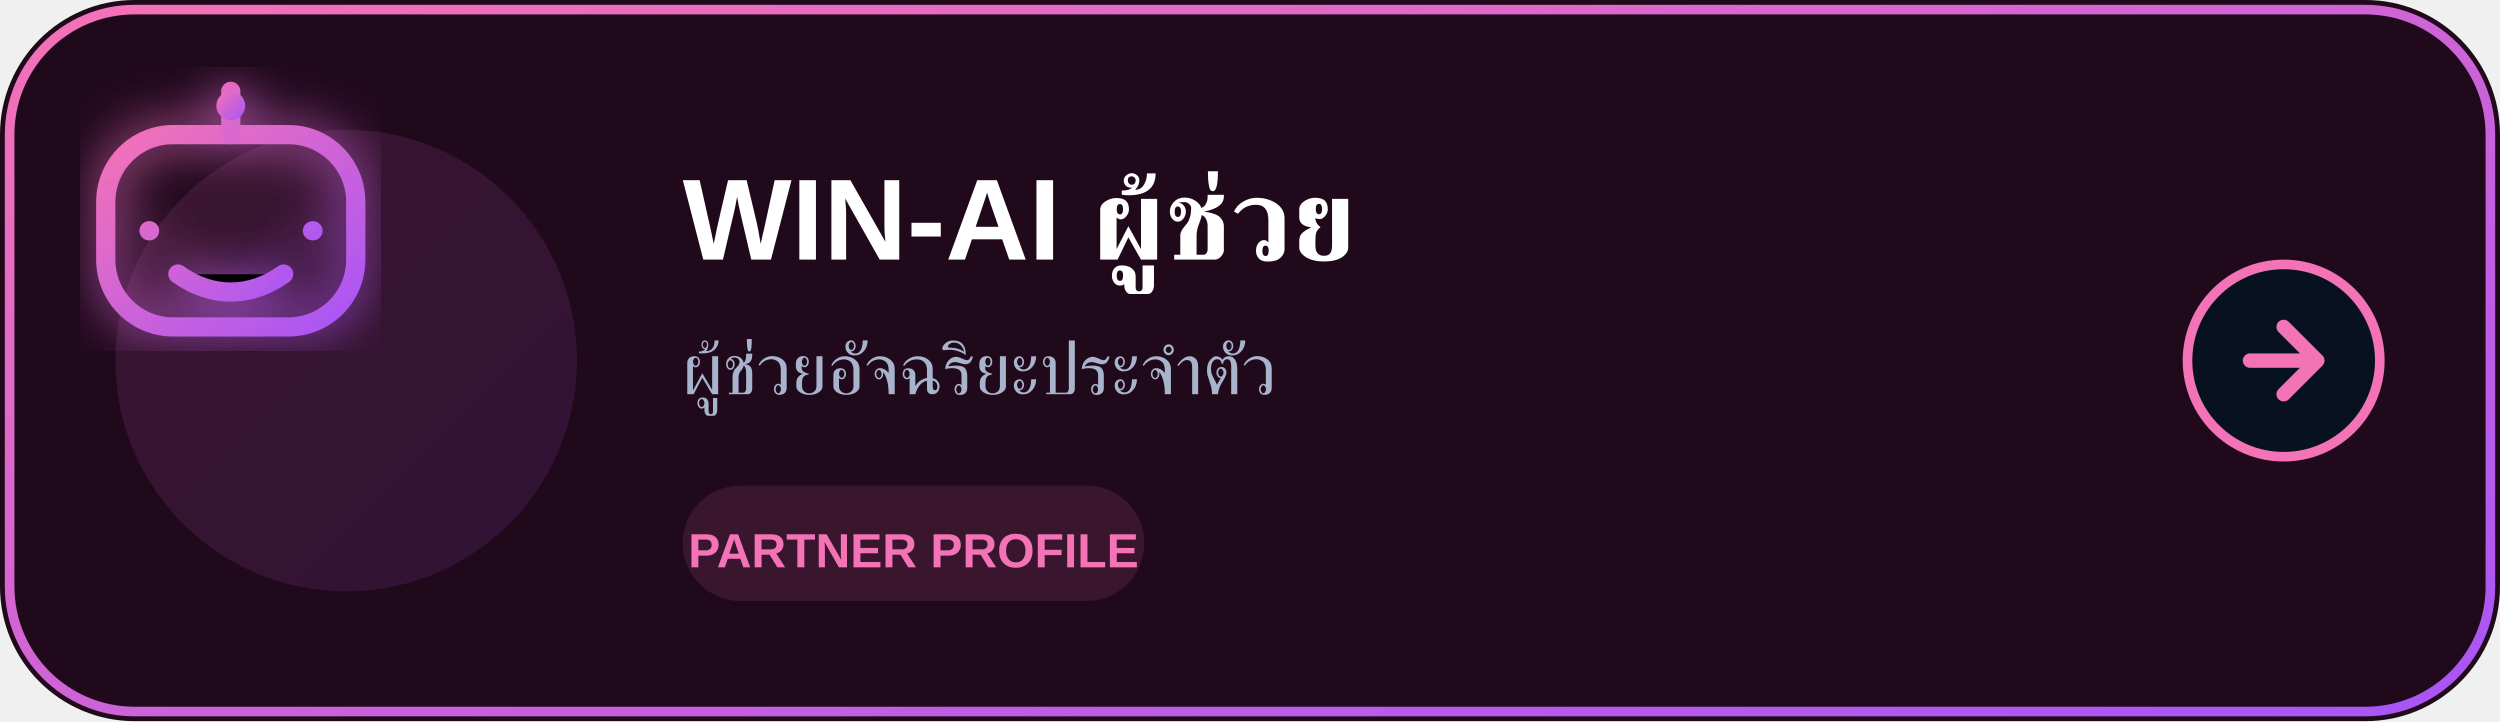
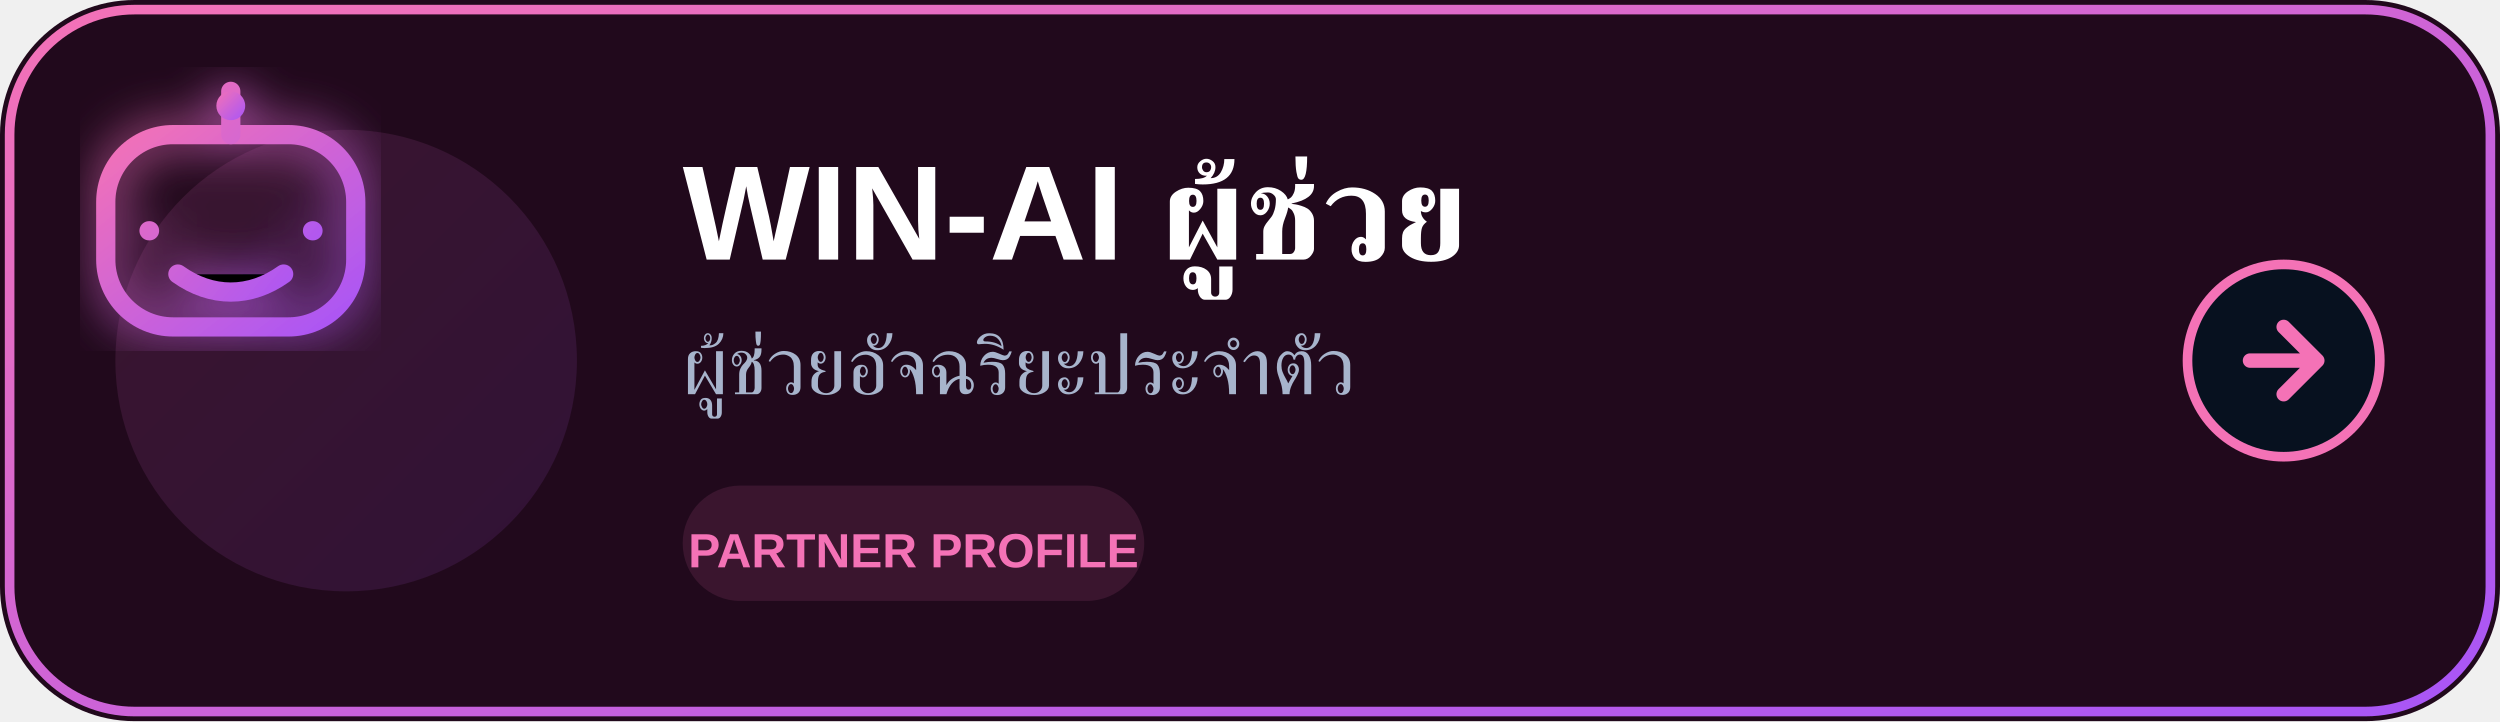
<svg xmlns="http://www.w3.org/2000/svg" viewBox="0 0 520 150">
  <defs>
    <linearGradient id="g" x1="0" y1="0" x2="1" y2="1">
      <stop stop-color="#F472B6" />
      <stop offset="1" stop-color="#A855F7" />
    </linearGradient>
    <filter id="glow">
      <feGaussianBlur stdDeviation="5" result="b" />
      <feMerge>
        <feMergeNode in="b" />
        <feMergeNode in="SourceGraphic" />
      </feMerge>
    </filter>
  </defs>
  <rect width="520" height="150" rx="28" fill="#21091C" />
  <rect x="2" y="2" width="516" height="146" rx="26" fill="none" stroke="url(#g)" stroke-width="2" />
  <circle cx="72" cy="75" r="48" fill="url(#g)" opacity=".12" />
  <g filter="url(#glow)">
    <rect x="22" y="28" width="52" height="40" rx="14" fill="none" stroke="url(#g)" stroke-width="4" />
    <path d="M48 19v9M31 48h.1M65 48h.1M37 57c7 5 15 5 22 0" stroke="url(#g)" stroke-width="4" stroke-linecap="round" />
    <circle cx="48" cy="22" r="3" fill="url(#g)" />
  </g>
-   <text x="142" y="54" fill="#fff" font-family="Arial,sans-serif" font-size="24" font-weight="900">WIN-AI ผู้ช่วย</text>
-   <text x="142" y="82" fill="#A7B4CC" font-family="Arial,sans-serif" font-size="15">ผู้ช่วยอัจฉริยะประจำตัว</text>
+   <text x="142" y="54" fill="#fff" font-family="Arial,sans-serif" font-size="28" font-weight="900">WIN-AI ผู้ช่วย</text>
+   <text x="142" y="82" fill="#A7B4CC" font-family="Arial,sans-serif" font-size="17">ผู้ช่วยอัจฉริยะประจำตัว</text>
  <rect x="142" y="101" width="96" height="24" rx="12" fill="#F472B6" opacity=".12" />
  <text x="190" y="118" text-anchor="middle" fill="#F472B6" font-family="Arial,sans-serif" font-size="10" font-weight="800">PARTNER PROFILE</text>
  <circle cx="475" cy="75" r="20" fill="#07111F" stroke="#F472B6" stroke-width="2" />
  <path d="M468 75h12M475 68l7 7-7 7" stroke="#F472B6" stroke-width="3" fill="none" stroke-linecap="round" stroke-linejoin="round" />
</svg>
